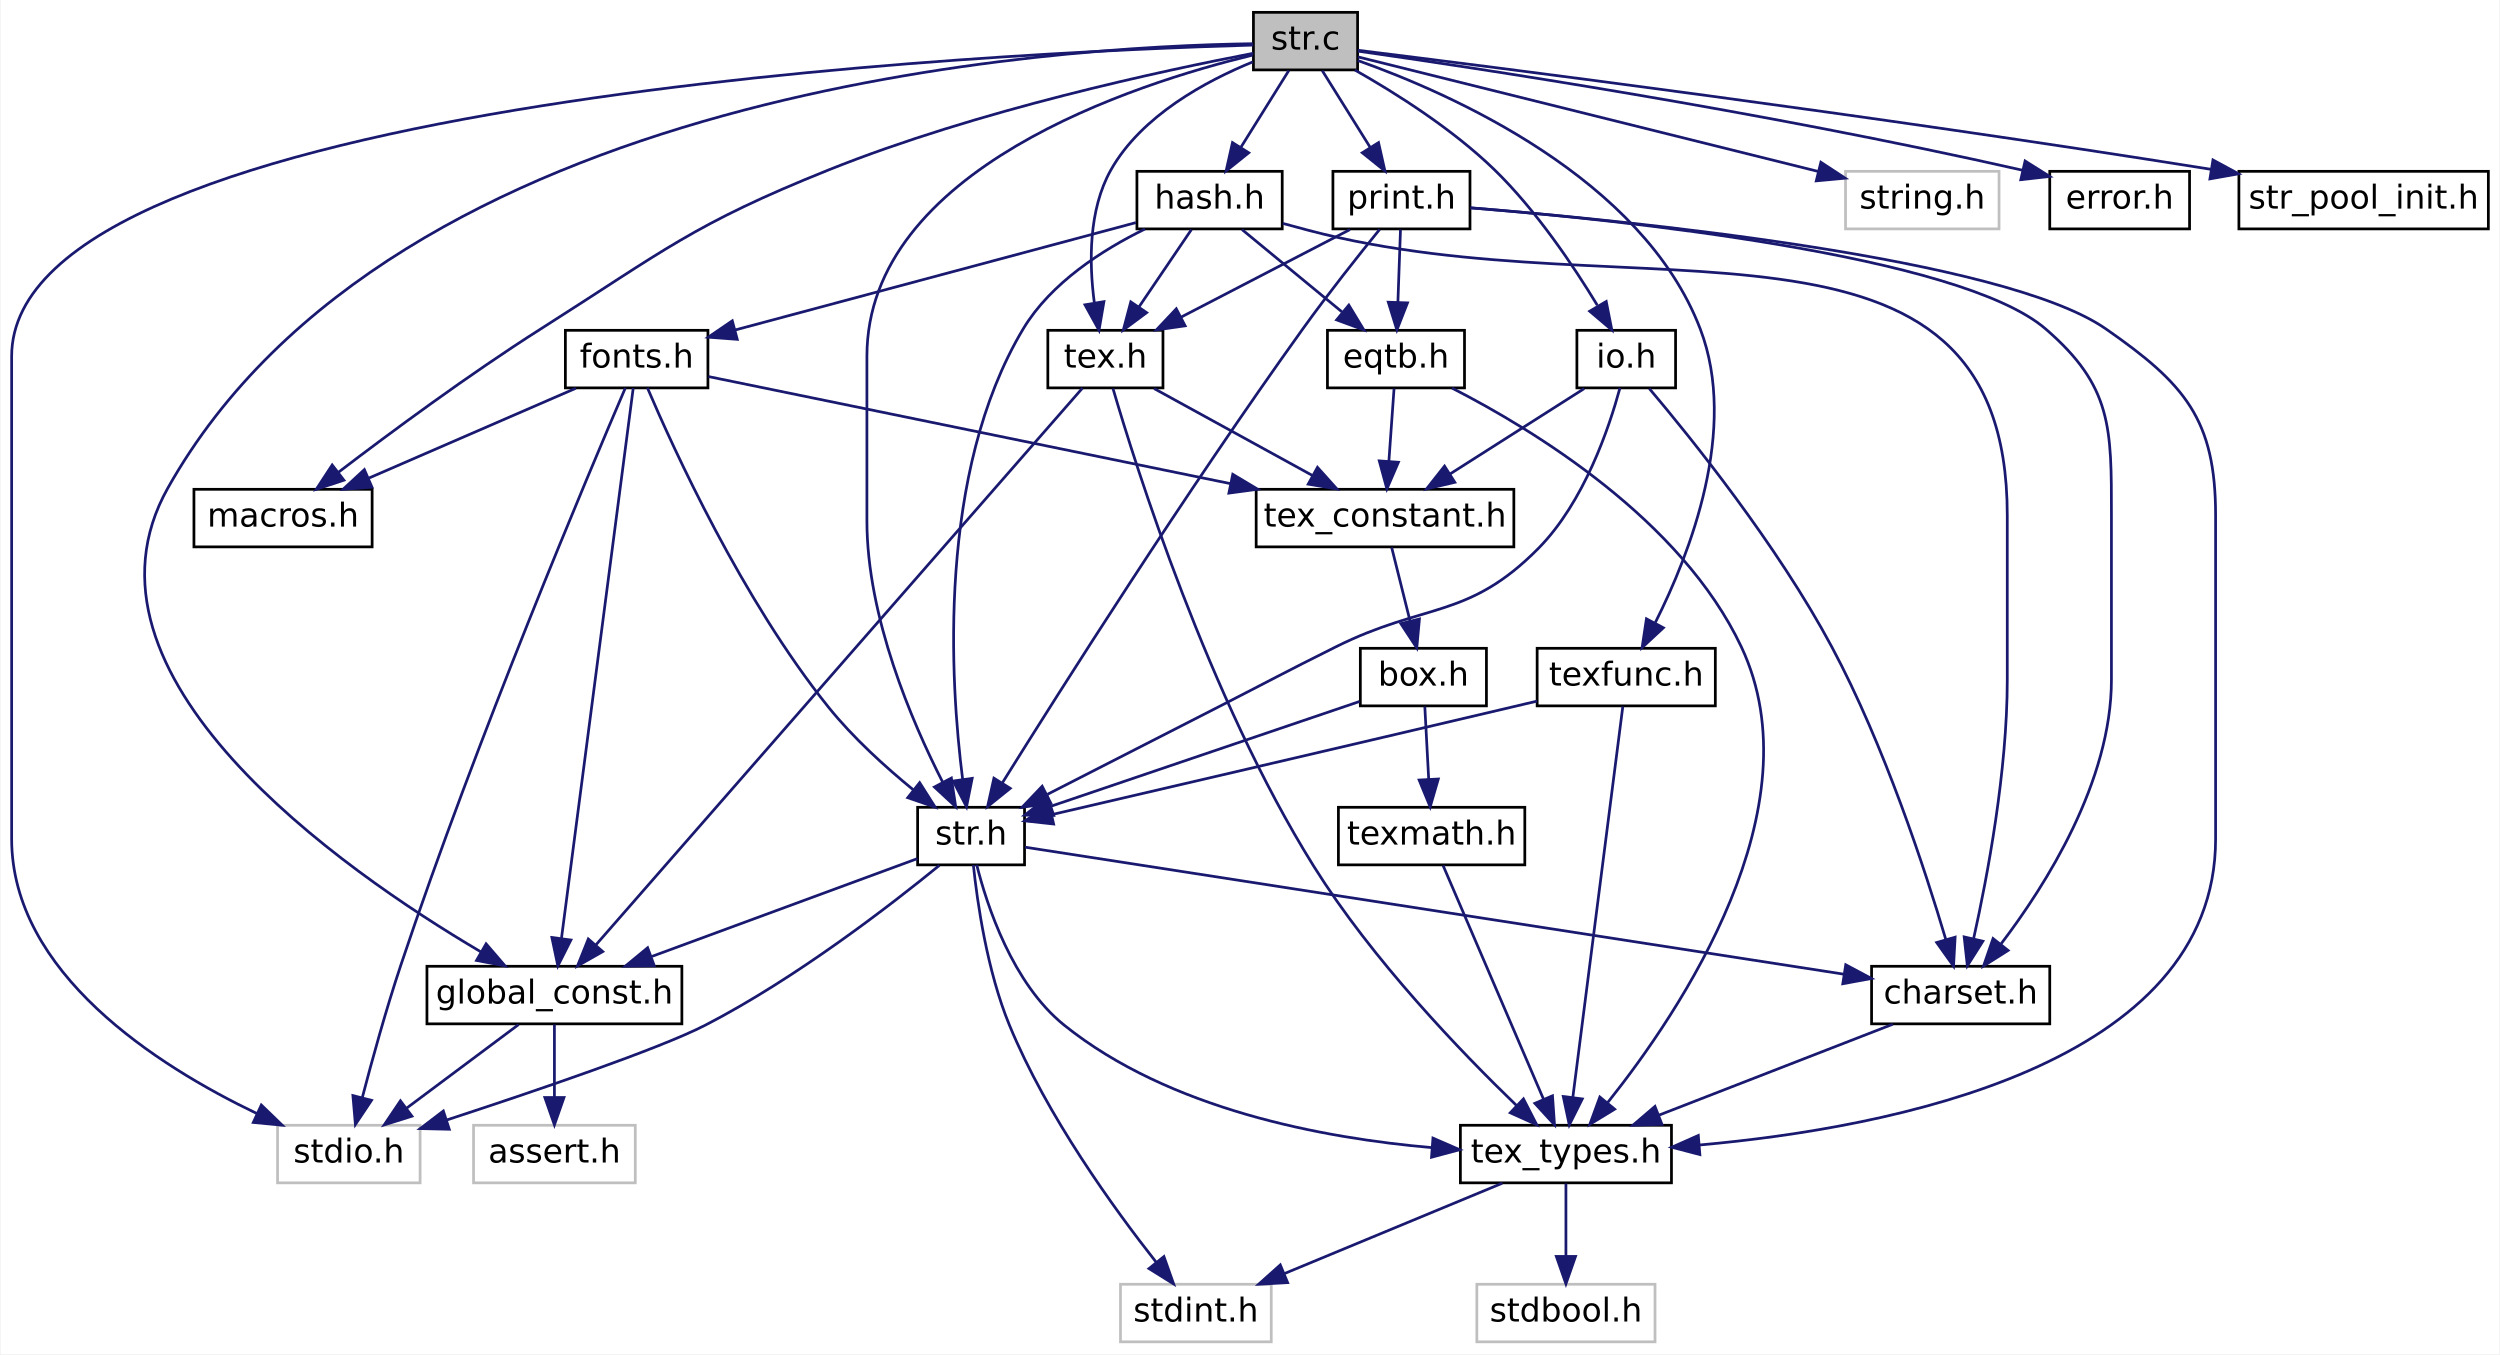
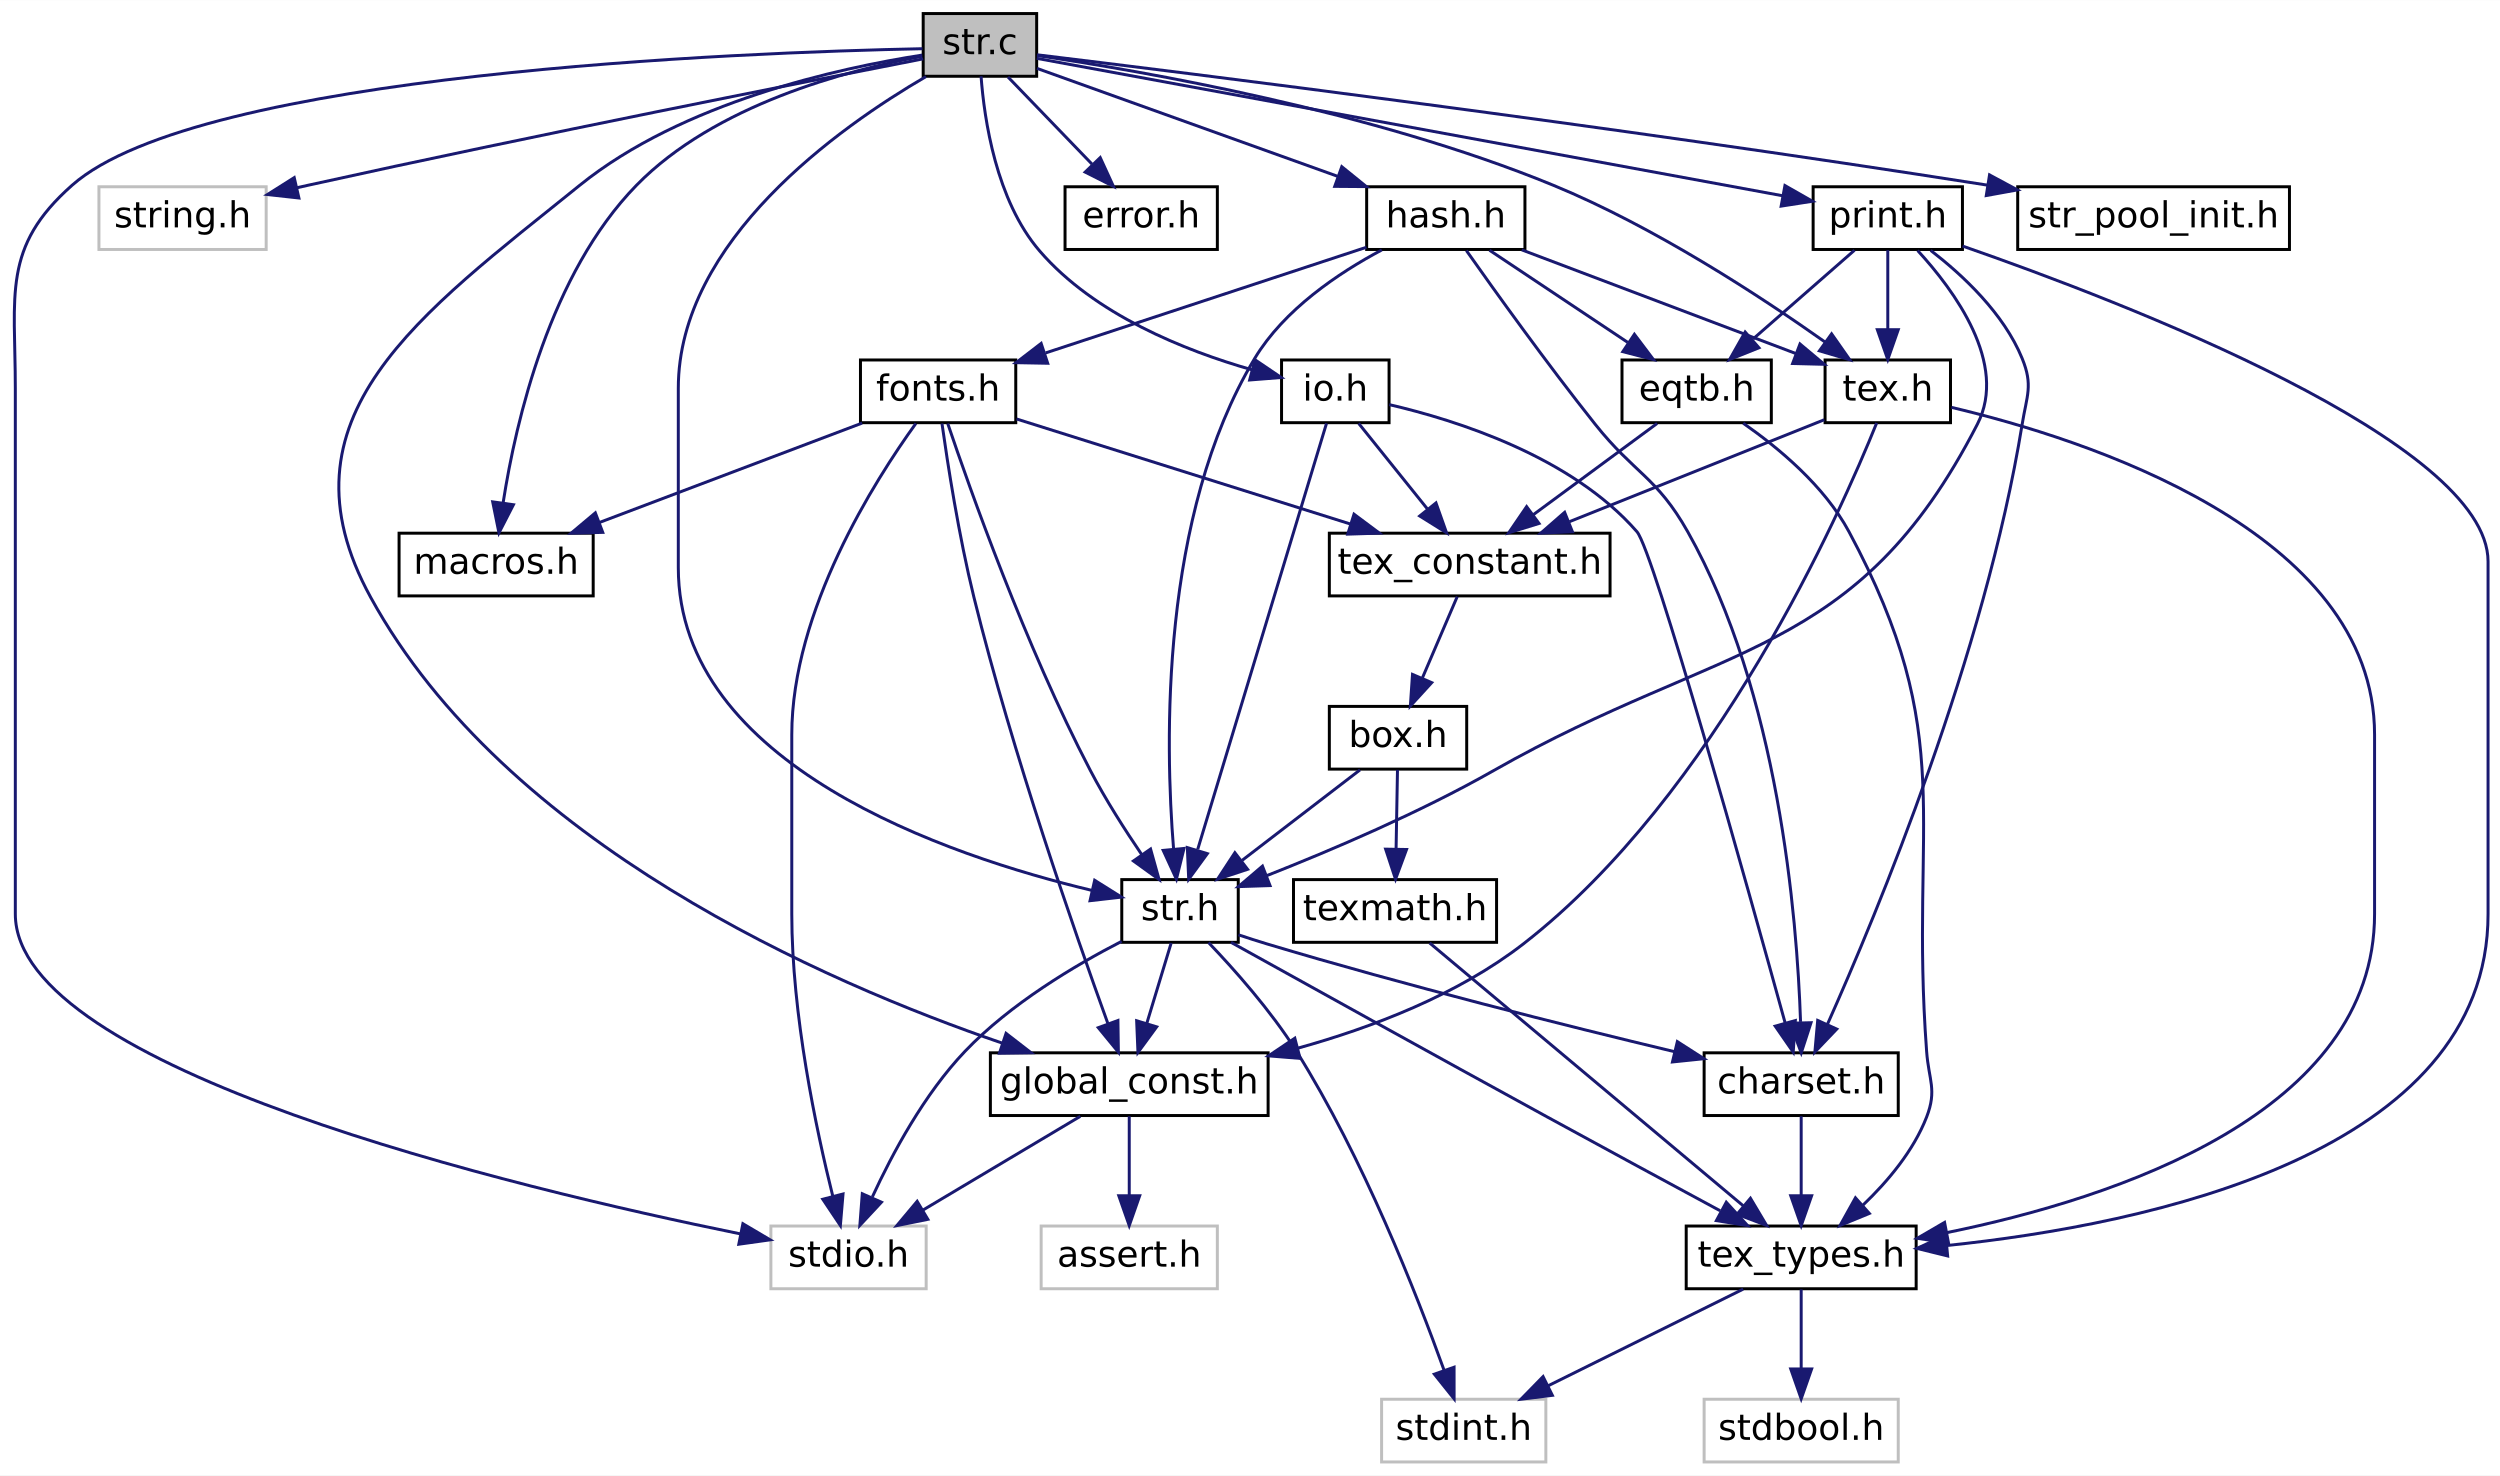
- <svg xmlns="http://www.w3.org/2000/svg" xmlns:xlink="http://www.w3.org/1999/xlink" width="912pt" height="494pt" viewBox="0.00 0.00 911.50 494.00">
+ <svg xmlns="http://www.w3.org/2000/svg" xmlns:xlink="http://www.w3.org/1999/xlink" width="837pt" height="494pt" viewBox="0.00 0.00 837.13 494.00">
  <g id="graph0" class="graph" transform="scale(1 1) rotate(0) translate(4 490)">
-     <polygon fill="white" stroke="transparent" points="-4,4 -4,-490 907.5,-490 907.5,4 -4,4" />
+     <polygon fill="white" stroke="transparent" points="-4,4 -4,-490 833.13,-490 833.13,4 -4,4" />
    <g id="node1" class="node">
      <g id="a_node1">
        <a xlink:title=" ">
-           <polygon fill="#bfbfbf" stroke="black" points="453,-464.5 453,-485.5 491,-485.5 491,-464.5 453,-464.5" />
-           <text text-anchor="middle" x="472" y="-471.9" font-family="DejaVuSans" font-size="12.00">str.c</text>
+           <polygon fill="#bfbfbf" stroke="black" points="305.13,-464.5 305.13,-485.5 343.13,-485.5 343.13,-464.5 305.13,-464.5" />
+           <text text-anchor="middle" x="324.13" y="-471.9" font-family="DejaVuSans" font-size="12.00">str.c</text>
        </a>
      </g>
    </g>
    <g id="node2" class="node">
      <g id="a_node2">
        <a xlink:title=" ">
-           <polygon fill="white" stroke="#bfbfbf" points="97,-58.5 97,-79.5 149,-79.5 149,-58.5 97,-58.5" />
-           <text text-anchor="middle" x="123" y="-65.9" font-family="DejaVuSans" font-size="12.00">stdio.h</text>
+           <polygon fill="white" stroke="#bfbfbf" points="254.13,-58.5 254.13,-79.5 306.13,-79.5 306.13,-58.5 254.13,-58.5" />
+           <text text-anchor="middle" x="280.13" y="-65.9" font-family="DejaVuSans" font-size="12.00">stdio.h</text>
        </a>
      </g>
    </g>
    <g id="edge1" class="edge">
-       <path fill="none" stroke="midnightblue" d="M452.91,-473.56C364.61,-471.03 0,-454.84 0,-360 0,-360 0,-360 0,-184 0,-135.09 52.96,-101.28 89.38,-83.82" />
-       <polygon fill="midnightblue" stroke="midnightblue" points="91.08,-86.89 98.7,-79.53 88.15,-80.53 91.08,-86.89" />
+       <path fill="none" stroke="midnightblue" d="M304.88,-473.73C244.88,-472.5 62.7,-465.67 20.13,-428 -3.38,-407.21 1.13,-391.38 1.13,-360 1.13,-360 1.13,-360 1.13,-184 1.13,-132.15 168.33,-92.26 243.86,-76.88" />
+       <polygon fill="midnightblue" stroke="midnightblue" points="244.76,-80.27 253.88,-74.88 243.39,-73.41 244.76,-80.27" />
    </g>
    <g id="node3" class="node">
      <g id="a_node3">
        <a xlink:title=" ">
-           <polygon fill="white" stroke="#bfbfbf" points="669,-406.5 669,-427.5 725,-427.5 725,-406.5 669,-406.5" />
-           <text text-anchor="middle" x="697" y="-413.9" font-family="DejaVuSans" font-size="12.00">string.h</text>
+           <polygon fill="white" stroke="#bfbfbf" points="29.13,-406.5 29.13,-427.5 85.13,-427.5 85.13,-406.5 29.13,-406.5" />
+           <text text-anchor="middle" x="57.13" y="-413.9" font-family="DejaVuSans" font-size="12.00">string.h</text>
        </a>
      </g>
    </g>
    <g id="edge2" class="edge">
-       <path fill="none" stroke="midnightblue" d="M491.18,-469.23C528.29,-459.99 610.51,-439.53 659.05,-427.45" />
-       <polygon fill="midnightblue" stroke="midnightblue" points="660.01,-430.81 668.87,-425 658.32,-424.02 660.01,-430.81" />
+       <path fill="none" stroke="midnightblue" d="M305.12,-470.33C266.32,-462.78 175.23,-444.84 99.13,-428 97.89,-427.73 96.64,-427.45 95.37,-427.16" />
+       <polygon fill="midnightblue" stroke="midnightblue" points="96.09,-423.74 85.56,-424.9 94.52,-430.56 96.09,-423.74" />
    </g>
    <g id="node4" class="node">
      <g id="a_node4">
        <a xlink:href="global__const_8h.html" target="_top" xlink:title=" ">
-           <polygon fill="white" stroke="black" points="151.5,-116.5 151.5,-137.5 244.5,-137.5 244.5,-116.5 151.5,-116.5" />
-           <text text-anchor="middle" x="198" y="-123.9" font-family="DejaVuSans" font-size="12.00">global_const.h</text>
+           <polygon fill="white" stroke="black" points="327.63,-116.5 327.63,-137.5 420.63,-137.5 420.63,-116.5 327.63,-116.5" />
+           <text text-anchor="middle" x="374.13" y="-123.9" font-family="DejaVuSans" font-size="12.00">global_const.h</text>
        </a>
      </g>
    </g>
    <g id="edge3" class="edge">
-       <path fill="none" stroke="midnightblue" d="M452.75,-474.06C382.49,-473.1 139.68,-458.95 57,-312 18.54,-243.65 120.34,-172.74 171.14,-142.77" />
-       <polygon fill="midnightblue" stroke="midnightblue" points="173.08,-145.69 179.99,-137.66 169.58,-139.63 173.08,-145.69" />
+       <path fill="none" stroke="midnightblue" d="M304.82,-471.6C276.83,-467.26 224.57,-455.81 190.13,-428 136.62,-384.8 87.06,-350.3 120.13,-290 165.26,-207.68 271.99,-161.15 331.73,-140.7" />
+       <polygon fill="midnightblue" stroke="midnightblue" points="332.88,-144.01 341.26,-137.52 330.66,-137.36 332.88,-144.01" />
    </g>
    <g id="node6" class="node">
      <g id="a_node6">
        <a xlink:href="tex_8h.html" target="_top" xlink:title=" ">
-           <polygon fill="white" stroke="black" points="378,-348.5 378,-369.5 420,-369.5 420,-348.5 378,-348.5" />
-           <text text-anchor="middle" x="399" y="-355.9" font-family="DejaVuSans" font-size="12.00">tex.h</text>
+           <polygon fill="white" stroke="black" points="607.13,-348.5 607.13,-369.5 649.13,-369.5 649.13,-348.5 607.13,-348.5" />
+           <text text-anchor="middle" x="628.13" y="-355.9" font-family="DejaVuSans" font-size="12.00">tex.h</text>
        </a>
      </g>
    </g>
    <g id="edge6" class="edge">
-       <path fill="none" stroke="midnightblue" d="M452.78,-467.43C435.84,-460.52 412.17,-447.84 401,-428 392.77,-413.38 393.06,-394.05 394.94,-379.74" />
-       <polygon fill="midnightblue" stroke="midnightblue" points="398.46,-379.97 396.67,-369.52 391.55,-378.8 398.46,-379.97" />
+       <path fill="none" stroke="midnightblue" d="M343.26,-471.43C378.5,-466.26 455.58,-452.91 516.13,-428 549.96,-414.08 585.49,-390.81 607.23,-375.43" />
+       <polygon fill="midnightblue" stroke="midnightblue" points="609.31,-378.25 615.39,-369.57 605.23,-372.56 609.31,-378.25" />
    </g>
    <g id="node12" class="node">
      <g id="a_node12">
        <a xlink:href="str_8h.html" target="_top" xlink:title=" ">
-           <polygon fill="white" stroke="black" points="330.5,-174.5 330.5,-195.5 369.5,-195.5 369.5,-174.5 330.5,-174.5" />
-           <text text-anchor="middle" x="350" y="-181.9" font-family="DejaVuSans" font-size="12.00">str.h</text>
-         </a>
-       </g>
-     </g>
-     <g id="edge51" class="edge">
-       <path fill="none" stroke="midnightblue" d="M452.7,-469.89C410.15,-459.58 312,-428.39 312,-360 312,-360 312,-360 312,-300 312,-264.9 328.41,-226.7 339.66,-204.63" />
-       <polygon fill="midnightblue" stroke="midnightblue" points="342.81,-206.17 344.39,-195.7 336.62,-202.9 342.81,-206.17" />
+           <polygon fill="white" stroke="black" points="371.63,-174.5 371.63,-195.5 410.63,-195.5 410.63,-174.5 371.63,-174.5" />
+           <text text-anchor="middle" x="391.13" y="-181.9" font-family="DejaVuSans" font-size="12.00">str.h</text>
+         </a>
+       </g>
+     </g>
+     <g id="edge48" class="edge">
+       <path fill="none" stroke="midnightblue" d="M306.07,-464.4C277.02,-447.48 223.13,-409.45 223.13,-360 223.13,-360 223.13,-360 223.13,-300 223.13,-233.83 313.47,-203.4 361.65,-191.88" />
+       <polygon fill="midnightblue" stroke="midnightblue" points="362.55,-195.27 371.53,-189.64 361,-188.44 362.55,-195.27" />
    </g>
    <g id="node15" class="node">
      <g id="a_node15">
        <a xlink:href="macros_8h.html" target="_top" xlink:title=" ">
-           <polygon fill="white" stroke="black" points="66.5,-290.5 66.5,-311.5 131.5,-311.5 131.5,-290.5 66.5,-290.5" />
-           <text text-anchor="middle" x="99" y="-297.9" font-family="DejaVuSans" font-size="12.00">macros.h</text>
+           <polygon fill="white" stroke="black" points="129.63,-290.5 129.63,-311.5 194.63,-311.5 194.63,-290.5 129.63,-290.5" />
+           <text text-anchor="middle" x="162.13" y="-297.9" font-family="DejaVuSans" font-size="12.00">macros.h</text>
        </a>
      </g>
    </g>
    <g id="edge22" class="edge">
-       <path fill="none" stroke="midnightblue" d="M452.97,-470.57C420.44,-464.35 352.37,-449.82 298,-428 248.52,-408.15 238.01,-398.57 193,-370 166.72,-353.32 137.92,-332 119.21,-317.72" />
-       <polygon fill="midnightblue" stroke="midnightblue" points="121.2,-314.83 111.13,-311.51 116.93,-320.38 121.2,-314.83" />
+       <path fill="none" stroke="midnightblue" d="M304.77,-471.18C279.51,-466.53 235.42,-454.92 209.13,-428 180.15,-398.33 168.76,-349.18 164.5,-321.86" />
+       <polygon fill="midnightblue" stroke="midnightblue" points="167.92,-321.03 163.08,-311.61 160.98,-321.99 167.92,-321.03" />
    </g>
    <g id="node16" class="node">
      <g id="a_node16">
-         <a xlink:href="texfunc_8h.html" target="_top" xlink:title=" ">
-           <polygon fill="white" stroke="black" points="556.5,-232.5 556.5,-253.5 621.5,-253.5 621.5,-232.5 556.5,-232.5" />
-           <text text-anchor="middle" x="589" y="-239.9" font-family="DejaVuSans" font-size="12.00">texfunc.h</text>
+         <a xlink:href="error_8h.html" target="_top" xlink:title=" ">
+           <polygon fill="white" stroke="black" points="352.63,-406.5 352.63,-427.5 403.63,-427.5 403.63,-406.5 352.63,-406.5" />
+           <text text-anchor="middle" x="378.13" y="-413.9" font-family="DejaVuSans" font-size="12.00">error.h</text>
        </a>
      </g>
    </g>
    <g id="edge23" class="edge">
-       <path fill="none" stroke="midnightblue" d="M491.06,-467.93C525.15,-455.83 594.95,-425.01 616,-370 629.98,-333.46 612.26,-288.03 599.62,-262.92" />
-       <polygon fill="midnightblue" stroke="midnightblue" points="602.55,-260.98 594.79,-253.77 596.37,-264.25 602.55,-260.98" />
+       <path fill="none" stroke="midnightblue" d="M333.53,-464.25C341.28,-456.22 352.44,-444.64 361.66,-435.08" />
+       <polygon fill="midnightblue" stroke="midnightblue" points="364.41,-437.27 368.83,-427.64 359.37,-432.41 364.41,-437.27" />
    </g>
    <g id="node17" class="node">
      <g id="a_node17">
-         <a xlink:href="error_8h.html" target="_top" xlink:title=" ">
-           <polygon fill="white" stroke="black" points="743.5,-406.5 743.5,-427.5 794.5,-427.5 794.5,-406.5 743.5,-406.5" />
-           <text text-anchor="middle" x="769" y="-413.9" font-family="DejaVuSans" font-size="12.00">error.h</text>
-         </a>
-       </g>
-     </g>
-     <g id="edge26" class="edge">
-       <path fill="none" stroke="midnightblue" d="M491.2,-471.33C533.26,-465.34 636.8,-449.78 733.53,-427.91" />
-       <polygon fill="midnightblue" stroke="midnightblue" points="734.5,-431.27 743.47,-425.63 732.94,-424.45 734.5,-431.27" />
-     </g>
-     <g id="node18" class="node">
-       <g id="a_node18">
        <a xlink:href="hash_8h.html" target="_top" xlink:title=" ">
-           <polygon fill="white" stroke="black" points="410.5,-406.5 410.5,-427.5 463.5,-427.5 463.5,-406.5 410.5,-406.5" />
-           <text text-anchor="middle" x="437" y="-413.9" font-family="DejaVuSans" font-size="12.00">hash.h</text>
-         </a>
-       </g>
-     </g>
-     <g id="edge27" class="edge">
-       <path fill="none" stroke="midnightblue" d="M465.9,-464.25C461.09,-456.54 454.22,-445.56 448.4,-436.23" />
-       <polygon fill="midnightblue" stroke="midnightblue" points="451.29,-434.27 443.03,-427.64 445.36,-437.98 451.29,-434.27" />
+           <polygon fill="white" stroke="black" points="453.63,-406.5 453.63,-427.5 506.63,-427.5 506.63,-406.5 453.63,-406.5" />
+           <text text-anchor="middle" x="480.13" y="-413.9" font-family="DejaVuSans" font-size="12.00">hash.h</text>
+         </a>
+       </g>
+     </g>
+     <g id="edge24" class="edge">
+       <path fill="none" stroke="midnightblue" d="M343.25,-467.13C368.22,-458.17 412.41,-442.31 443.82,-431.03" />
+       <polygon fill="midnightblue" stroke="midnightblue" points="445.3,-434.22 453.53,-427.55 442.94,-427.63 445.3,-434.22" />
+     </g>
+     <g id="node20" class="node">
+       <g id="a_node20">
+         <a xlink:href="print_8h.html" target="_top" xlink:title=" ">
+           <polygon fill="white" stroke="black" points="603.13,-406.5 603.13,-427.5 653.13,-427.5 653.13,-406.5 603.13,-406.5" />
+           <text text-anchor="middle" x="628.13" y="-413.9" font-family="DejaVuSans" font-size="12.00">print.h</text>
+         </a>
+       </g>
+     </g>
+     <g id="edge37" class="edge">
+       <path fill="none" stroke="midnightblue" d="M343.14,-470.5C393.01,-461.31 528.15,-436.42 592.78,-424.51" />
+       <polygon fill="midnightblue" stroke="midnightblue" points="593.69,-427.9 602.89,-422.65 592.42,-421.02 593.69,-427.9" />
    </g>
    <g id="node21" class="node">
      <g id="a_node21">
-         <a xlink:href="print_8h.html" target="_top" xlink:title=" ">
-           <polygon fill="white" stroke="black" points="482,-406.5 482,-427.5 532,-427.5 532,-406.5 482,-406.5" />
-           <text text-anchor="middle" x="507" y="-413.9" font-family="DejaVuSans" font-size="12.00">print.h</text>
-         </a>
-       </g>
-     </g>
-     <g id="edge40" class="edge">
-       <path fill="none" stroke="midnightblue" d="M478.1,-464.25C482.91,-456.54 489.78,-445.56 495.6,-436.23" />
-       <polygon fill="midnightblue" stroke="midnightblue" points="498.64,-437.98 500.97,-427.64 492.71,-434.27 498.64,-437.98" />
+         <a xlink:href="io_8h.html" target="_top" xlink:title=" ">
+           <polygon fill="white" stroke="black" points="425.13,-348.5 425.13,-369.5 461.13,-369.5 461.13,-348.5 425.13,-348.5" />
+           <text text-anchor="middle" x="443.13" y="-355.9" font-family="DejaVuSans" font-size="12.00">io.h</text>
+         </a>
+       </g>
+     </g>
+     <g id="edge43" class="edge">
+       <path fill="none" stroke="midnightblue" d="M324.51,-464.49C325.57,-450.18 329.51,-422.97 344.13,-406 362.49,-384.68 392.86,-372.61 415.12,-366.24" />
+       <polygon fill="midnightblue" stroke="midnightblue" points="416.24,-369.57 425.01,-363.63 414.45,-362.8 416.24,-369.57" />
    </g>
    <g id="node22" class="node">
      <g id="a_node22">
-         <a xlink:href="io_8h.html" target="_top" xlink:title=" ">
-           <polygon fill="white" stroke="black" points="571,-348.5 571,-369.5 607,-369.5 607,-348.5 571,-348.5" />
-           <text text-anchor="middle" x="589" y="-355.9" font-family="DejaVuSans" font-size="12.00">io.h</text>
-         </a>
-       </g>
-     </g>
-     <g id="edge46" class="edge">
-       <path fill="none" stroke="midnightblue" d="M490.03,-464.45C504.78,-456.09 525.63,-442.97 541,-428 556.14,-413.26 569.65,-393.17 578.45,-378.65" />
-       <polygon fill="midnightblue" stroke="midnightblue" points="581.7,-380.02 583.75,-369.62 575.67,-376.47 581.7,-380.02" />
-     </g>
-     <g id="node23" class="node">
-       <g id="a_node23">
        <a xlink:href="str__pool__init_8h.html" target="_top" xlink:title=" ">
-           <polygon fill="white" stroke="black" points="812.5,-406.5 812.5,-427.5 903.5,-427.5 903.5,-406.5 812.5,-406.5" />
-           <text text-anchor="middle" x="858" y="-413.9" font-family="DejaVuSans" font-size="12.00">str_pool_init.h</text>
-         </a>
-       </g>
-     </g>
-     <g id="edge50" class="edge">
-       <path fill="none" stroke="midnightblue" d="M491.13,-471.66C540.76,-465.52 677.89,-448.14 802.28,-428.23" />
-       <polygon fill="midnightblue" stroke="midnightblue" points="803.04,-431.65 812.36,-426.6 801.93,-424.74 803.04,-431.65" />
+           <polygon fill="white" stroke="black" points="671.63,-406.5 671.63,-427.5 762.63,-427.5 762.63,-406.5 671.63,-406.5" />
+           <text text-anchor="middle" x="717.13" y="-413.9" font-family="DejaVuSans" font-size="12.00">str_pool_init.h</text>
+         </a>
+       </g>
+     </g>
+     <g id="edge47" class="edge">
+       <path fill="none" stroke="midnightblue" d="M343.23,-471.7C393.48,-465.6 533.69,-448.15 661.57,-428.03" />
+       <polygon fill="midnightblue" stroke="midnightblue" points="662.2,-431.47 671.53,-426.45 661.11,-424.56 662.2,-431.47" />
    </g>
    <g id="edge5" class="edge">
-       <path fill="none" stroke="midnightblue" d="M184.94,-116.25C173.64,-107.81 157.12,-95.47 143.97,-85.66" />
-       <polygon fill="midnightblue" stroke="midnightblue" points="146.02,-82.82 135.91,-79.64 141.83,-88.43 146.02,-82.82" />
+       <path fill="none" stroke="midnightblue" d="M357.75,-116.25C343.19,-107.57 321.69,-94.76 305.01,-84.82" />
+       <polygon fill="midnightblue" stroke="midnightblue" points="306.69,-81.75 296.31,-79.64 303.11,-87.77 306.69,-81.75" />
    </g>
    <g id="node5" class="node">
      <g id="a_node5">
        <a xlink:title=" ">
-           <polygon fill="white" stroke="#bfbfbf" points="168.5,-58.5 168.5,-79.5 227.5,-79.5 227.5,-58.5 168.5,-58.5" />
-           <text text-anchor="middle" x="198" y="-65.9" font-family="DejaVuSans" font-size="12.00">assert.h</text>
+           <polygon fill="white" stroke="#bfbfbf" points="344.63,-58.5 344.63,-79.5 403.63,-79.5 403.63,-58.5 344.63,-58.5" />
+           <text text-anchor="middle" x="374.13" y="-65.9" font-family="DejaVuSans" font-size="12.00">assert.h</text>
        </a>
      </g>
    </g>
    <g id="edge4" class="edge">
-       <path fill="none" stroke="midnightblue" d="M198,-116.25C198,-108.94 198,-98.69 198,-89.7" />
-       <polygon fill="midnightblue" stroke="midnightblue" points="201.5,-89.64 198,-79.64 194.5,-89.64 201.5,-89.64" />
+       <path fill="none" stroke="midnightblue" d="M374.13,-116.25C374.13,-108.94 374.13,-98.69 374.13,-89.7" />
+       <polygon fill="midnightblue" stroke="midnightblue" points="377.63,-89.64 374.13,-79.64 370.63,-89.64 377.63,-89.64" />
    </g>
    <g id="edge7" class="edge">
-       <path fill="none" stroke="midnightblue" d="M390.62,-348.41C359.84,-313.19 252.79,-190.7 213.03,-145.19" />
-       <polygon fill="midnightblue" stroke="midnightblue" points="215.63,-142.86 206.42,-137.63 210.36,-147.46 215.63,-142.86" />
+       <path fill="none" stroke="midnightblue" d="M624.41,-348.41C612.24,-318.2 570.6,-224.07 506.13,-174 484.21,-156.98 455.55,-145.99 430.53,-139.04" />
+       <polygon fill="midnightblue" stroke="midnightblue" points="431.34,-135.63 420.78,-136.48 429.57,-142.4 431.34,-135.63" />
    </g>
    <g id="node7" class="node">
      <g id="a_node7">
        <a xlink:href="tex__types_8h.html" target="_top" xlink:title=" ">
-           <polygon fill="white" stroke="black" points="528.5,-58.5 528.5,-79.5 605.5,-79.5 605.5,-58.5 528.5,-58.5" />
-           <text text-anchor="middle" x="567" y="-65.9" font-family="DejaVuSans" font-size="12.00">tex_types.h</text>
+           <polygon fill="white" stroke="black" points="560.63,-58.5 560.63,-79.5 637.63,-79.5 637.63,-58.5 560.63,-58.5" />
+           <text text-anchor="middle" x="599.13" y="-65.9" font-family="DejaVuSans" font-size="12.00">tex_types.h</text>
        </a>
      </g>
    </g>
    <g id="edge8" class="edge">
-       <path fill="none" stroke="midnightblue" d="M401.76,-348.28C410.05,-319.94 436.57,-235.57 475,-174 496.3,-139.88 528.91,-106.06 549.05,-86.64" />
-       <polygon fill="midnightblue" stroke="midnightblue" points="551.51,-89.13 556.35,-79.7 546.69,-84.05 551.51,-89.13" />
+       <path fill="none" stroke="midnightblue" d="M649.44,-353.63C693.62,-343.18 791.13,-312.38 791.13,-244 791.13,-244 791.13,-244 791.13,-184 791.13,-117.44 704.76,-88.88 647.88,-77.29" />
+       <polygon fill="midnightblue" stroke="midnightblue" points="648.46,-73.84 637.98,-75.38 647.14,-80.71 648.46,-73.84" />
    </g>
    <g id="node10" class="node">
      <g id="a_node10">
        <a xlink:href="tex__constant_8h.html" target="_top" xlink:title=" ">
-           <polygon fill="white" stroke="black" points="454,-290.5 454,-311.5 548,-311.5 548,-290.5 454,-290.5" />
-           <text text-anchor="middle" x="501" y="-297.9" font-family="DejaVuSans" font-size="12.00">tex_constant.h</text>
+           <polygon fill="white" stroke="black" points="441.13,-290.5 441.13,-311.5 535.13,-311.5 535.13,-290.5 441.13,-290.5" />
+           <text text-anchor="middle" x="488.13" y="-297.9" font-family="DejaVuSans" font-size="12.00">tex_constant.h</text>
        </a>
      </g>
    </g>
    <g id="edge11" class="edge">
-       <path fill="none" stroke="midnightblue" d="M416.77,-348.25C432.71,-339.49 456.33,-326.53 474.5,-316.55" />
-       <polygon fill="midnightblue" stroke="midnightblue" points="476.36,-319.52 483.44,-311.64 472.99,-313.39 476.36,-319.52" />
+       <path fill="none" stroke="midnightblue" d="M606.86,-349.49C584.21,-340.43 548.03,-325.96 521.56,-315.37" />
+       <polygon fill="midnightblue" stroke="midnightblue" points="522.52,-311.99 511.94,-311.52 519.92,-318.49 522.52,-311.99" />
    </g>
    <g id="node8" class="node">
      <g id="a_node8">
        <a xlink:title=" ">
-           <polygon fill="white" stroke="#bfbfbf" points="534.5,-0.5 534.5,-21.5 599.5,-21.5 599.5,-0.5 534.5,-0.5" />
-           <text text-anchor="middle" x="567" y="-7.9" font-family="DejaVuSans" font-size="12.00">stdbool.h</text>
+           <polygon fill="white" stroke="#bfbfbf" points="566.63,-0.5 566.63,-21.5 631.63,-21.5 631.63,-0.5 566.63,-0.5" />
+           <text text-anchor="middle" x="599.13" y="-7.9" font-family="DejaVuSans" font-size="12.00">stdbool.h</text>
        </a>
      </g>
    </g>
    <g id="edge9" class="edge">
-       <path fill="none" stroke="midnightblue" d="M567,-58.25C567,-50.94 567,-40.69 567,-31.7" />
-       <polygon fill="midnightblue" stroke="midnightblue" points="570.5,-31.64 567,-21.64 563.5,-31.64 570.5,-31.64" />
+       <path fill="none" stroke="midnightblue" d="M599.13,-58.25C599.13,-50.94 599.13,-40.69 599.13,-31.7" />
+       <polygon fill="midnightblue" stroke="midnightblue" points="602.63,-31.64 599.13,-21.64 595.63,-31.64 602.63,-31.64" />
    </g>
    <g id="node9" class="node">
      <g id="a_node9">
        <a xlink:title=" ">
-           <polygon fill="white" stroke="#bfbfbf" points="404.5,-0.5 404.5,-21.5 459.5,-21.5 459.5,-0.5 404.5,-0.5" />
-           <text text-anchor="middle" x="432" y="-7.9" font-family="DejaVuSans" font-size="12.00">stdint.h</text>
+           <polygon fill="white" stroke="#bfbfbf" points="458.63,-0.5 458.63,-21.5 513.63,-21.5 513.63,-0.5 458.63,-0.5" />
+           <text text-anchor="middle" x="486.13" y="-7.9" font-family="DejaVuSans" font-size="12.00">stdint.h</text>
        </a>
      </g>
    </g>
    <g id="edge10" class="edge">
-       <path fill="none" stroke="midnightblue" d="M543.79,-58.37C521.83,-49.26 488.67,-35.51 464.16,-25.34" />
-       <polygon fill="midnightblue" stroke="midnightblue" points="465.48,-22.1 454.9,-21.5 462.8,-28.57 465.48,-22.1" />
+       <path fill="none" stroke="midnightblue" d="M579.7,-58.37C561.72,-49.46 534.78,-36.11 514.42,-26.02" />
+       <polygon fill="midnightblue" stroke="midnightblue" points="515.81,-22.81 505.3,-21.5 512.7,-29.08 515.81,-22.81" />
    </g>
    <g id="node11" class="node">
      <g id="a_node11">
        <a xlink:href="box_8h.html" target="_top" xlink:title=" ">
-           <polygon fill="white" stroke="black" points="492,-232.5 492,-253.5 538,-253.5 538,-232.5 492,-232.5" />
-           <text text-anchor="middle" x="515" y="-239.9" font-family="DejaVuSans" font-size="12.00">box.h</text>
+           <polygon fill="white" stroke="black" points="441.13,-232.5 441.13,-253.5 487.13,-253.5 487.13,-232.5 441.13,-232.5" />
+           <text text-anchor="middle" x="464.13" y="-239.9" font-family="DejaVuSans" font-size="12.00">box.h</text>
        </a>
      </g>
    </g>
    <g id="edge12" class="edge">
-       <path fill="none" stroke="midnightblue" d="M503.44,-290.25C505.29,-282.86 507.88,-272.47 510.15,-263.41" />
-       <polygon fill="midnightblue" stroke="midnightblue" points="513.56,-264.19 512.59,-253.64 506.77,-262.5 513.56,-264.19" />
+       <path fill="none" stroke="midnightblue" d="M483.95,-290.25C480.74,-282.78 476.23,-272.24 472.32,-263.11" />
+       <polygon fill="midnightblue" stroke="midnightblue" points="475.41,-261.46 468.26,-253.64 468.98,-264.21 475.41,-261.46" />
    </g>
    <g id="edge13" class="edge">
-       <path fill="none" stroke="midnightblue" d="M491.71,-234.1C462.21,-224.08 411.37,-206.83 379.28,-195.94" />
-       <polygon fill="midnightblue" stroke="midnightblue" points="380.16,-192.54 369.57,-192.64 377.91,-199.17 380.16,-192.54" />
+       <path fill="none" stroke="midnightblue" d="M451.41,-232.25C440.52,-223.89 424.64,-211.71 411.91,-201.94" />
+       <polygon fill="midnightblue" stroke="midnightblue" points="413.76,-198.95 403.7,-195.64 409.5,-204.51 413.76,-198.95" />
    </g>
    <g id="node14" class="node">
      <g id="a_node14">
        <a xlink:href="texmath_8h.html" target="_top" xlink:title=" ">
-           <polygon fill="white" stroke="black" points="484,-174.5 484,-195.5 552,-195.5 552,-174.5 484,-174.5" />
-           <text text-anchor="middle" x="518" y="-181.9" font-family="DejaVuSans" font-size="12.00">texmath.h</text>
+           <polygon fill="white" stroke="black" points="429.13,-174.5 429.13,-195.5 497.13,-195.5 497.13,-174.5 429.13,-174.5" />
+           <text text-anchor="middle" x="463.13" y="-181.9" font-family="DejaVuSans" font-size="12.00">texmath.h</text>
        </a>
      </g>
    </g>
    <g id="edge20" class="edge">
-       <path fill="none" stroke="midnightblue" d="M515.52,-232.25C515.91,-224.94 516.46,-214.69 516.94,-205.7" />
-       <polygon fill="midnightblue" stroke="midnightblue" points="520.44,-205.82 517.48,-195.64 513.45,-205.44 520.44,-205.82" />
+       <path fill="none" stroke="midnightblue" d="M463.95,-232.25C463.82,-224.94 463.64,-214.69 463.48,-205.7" />
+       <polygon fill="midnightblue" stroke="midnightblue" points="466.98,-205.58 463.3,-195.64 459.98,-205.7 466.98,-205.58" />
    </g>
    <g id="edge14" class="edge">
-       <path fill="none" stroke="midnightblue" d="M338.42,-174.3C320.88,-159.98 286.09,-133.05 253,-116 236.27,-107.38 191.05,-92 158.65,-81.41" />
-       <polygon fill="midnightblue" stroke="midnightblue" points="159.64,-78.05 149.05,-78.29 157.48,-84.71 159.64,-78.05" />
+       <path fill="none" stroke="midnightblue" d="M371.58,-174.83C355.97,-166.78 334.27,-153.89 319.13,-138 305.52,-123.73 294.83,-103.84 288.11,-89.26" />
+       <polygon fill="midnightblue" stroke="midnightblue" points="291.15,-87.48 283.93,-79.73 284.74,-90.3 291.15,-87.48" />
    </g>
    <g id="edge16" class="edge">
-       <path fill="none" stroke="midnightblue" d="M330.44,-176.79C306.02,-167.8 263.79,-152.24 233.58,-141.11" />
-       <polygon fill="midnightblue" stroke="midnightblue" points="234.43,-137.69 223.83,-137.52 232.01,-144.26 234.43,-137.69" />
+       <path fill="none" stroke="midnightblue" d="M388.16,-174.25C385.92,-166.86 382.77,-156.47 380.02,-147.41" />
+       <polygon fill="midnightblue" stroke="midnightblue" points="383.31,-146.19 377.05,-137.64 376.61,-148.23 383.31,-146.19" />
    </g>
    <g id="edge19" class="edge">
-       <path fill="none" stroke="midnightblue" d="M352.06,-174.5C355.78,-159.68 365.07,-131.21 384,-116 422.18,-85.33 478.17,-74.8 518.15,-71.34" />
-       <polygon fill="midnightblue" stroke="midnightblue" points="518.49,-74.82 528.21,-70.59 517.97,-67.84 518.49,-74.82" />
+       <path fill="none" stroke="midnightblue" d="M408.21,-174.49C431.94,-161.3 476.24,-136.73 514.13,-116 533.45,-105.43 555.3,-93.61 572.01,-84.6" />
+       <polygon fill="midnightblue" stroke="midnightblue" points="574.05,-87.47 581.19,-79.65 570.73,-81.31 574.05,-87.47" />
    </g>
    <g id="edge15" class="edge">
-       <path fill="none" stroke="midnightblue" d="M350.83,-174.43C352.25,-160.96 355.82,-135.83 364,-116 377.61,-82.99 402.04,-49.19 417.62,-29.42" />
-       <polygon fill="midnightblue" stroke="midnightblue" points="420.35,-31.61 423.89,-21.62 414.9,-27.22 420.35,-31.61" />
+       <path fill="none" stroke="midnightblue" d="M400.68,-174.41C409.18,-165.53 421.55,-151.65 430.13,-138 452.4,-102.52 470.39,-56.67 479.55,-31.21" />
+       <polygon fill="midnightblue" stroke="midnightblue" points="482.9,-32.22 482.91,-21.63 476.29,-29.9 482.9,-32.22" />
    </g>
    <g id="node13" class="node">
      <g id="a_node13">
        <a xlink:href="charset_8h.html" target="_top" xlink:title=" ">
-           <polygon fill="white" stroke="black" points="678.5,-116.5 678.5,-137.5 743.5,-137.5 743.5,-116.5 678.5,-116.5" />
-           <text text-anchor="middle" x="711" y="-123.9" font-family="DejaVuSans" font-size="12.00">charset.h</text>
+           <polygon fill="white" stroke="black" points="566.63,-116.5 566.63,-137.5 631.63,-137.5 631.63,-116.5 566.63,-116.5" />
+           <text text-anchor="middle" x="599.13" y="-123.9" font-family="DejaVuSans" font-size="12.00">charset.h</text>
        </a>
      </g>
    </g>
    <g id="edge17" class="edge">
-       <path fill="none" stroke="midnightblue" d="M369.67,-180.95C426.2,-172.18 590.13,-146.75 668.41,-134.61" />
-       <polygon fill="midnightblue" stroke="midnightblue" points="669.08,-138.05 678.42,-133.05 668,-131.13 669.08,-138.05" />
+       <path fill="none" stroke="midnightblue" d="M410.71,-177.01C413.85,-175.96 417.07,-174.92 420.13,-174 466.47,-160.08 520.34,-146.59 556.78,-137.86" />
+       <polygon fill="midnightblue" stroke="midnightblue" points="557.66,-141.25 566.57,-135.53 556.03,-134.44 557.66,-141.25" />
    </g>
    <g id="edge18" class="edge">
-       <path fill="none" stroke="midnightblue" d="M686.25,-116.37C662.72,-107.22 627.13,-93.38 600.96,-83.21" />
-       <polygon fill="midnightblue" stroke="midnightblue" points="602.02,-79.86 591.43,-79.5 599.48,-86.39 602.02,-79.86" />
+       <path fill="none" stroke="midnightblue" d="M599.13,-116.25C599.13,-108.94 599.13,-98.69 599.13,-89.7" />
+       <polygon fill="midnightblue" stroke="midnightblue" points="602.63,-89.64 599.13,-79.64 595.63,-89.64 602.63,-89.64" />
    </g>
    <g id="edge21" class="edge">
-       <path fill="none" stroke="midnightblue" d="M522.18,-174.28C530.28,-155.43 548.25,-113.62 558.81,-89.05" />
-       <polygon fill="midnightblue" stroke="midnightblue" points="562.1,-90.26 562.83,-79.69 555.67,-87.5 562.1,-90.26" />
-     </g>
-     <g id="edge24" class="edge">
-       <path fill="none" stroke="midnightblue" d="M587.75,-232.26C584.24,-204.82 574.23,-126.51 569.51,-89.64" />
-       <polygon fill="midnightblue" stroke="midnightblue" points="572.97,-89.11 568.23,-79.63 566.03,-90 572.97,-89.11" />
+       <path fill="none" stroke="midnightblue" d="M474.72,-174.28C498.11,-154.68 551.14,-110.23 579.83,-86.18" />
+       <polygon fill="midnightblue" stroke="midnightblue" points="582.14,-88.8 587.56,-79.69 577.65,-83.44 582.14,-88.8" />
+     </g>
+     <g id="edge26" class="edge">
+       <path fill="none" stroke="midnightblue" d="M505.57,-406.37C531.04,-396.74 570.24,-381.9 597.43,-371.62" />
+       <polygon fill="midnightblue" stroke="midnightblue" points="598.73,-374.86 606.85,-368.05 596.26,-368.32 598.73,-374.86" />
+     </g>
+     <g id="edge27" class="edge">
+       <path fill="none" stroke="midnightblue" d="M458.69,-406.34C444.21,-398.64 426,-386.42 416.13,-370 384.5,-317.4 386.09,-241.26 388.98,-205.69" />
+       <polygon fill="midnightblue" stroke="midnightblue" points="392.47,-205.94 389.92,-195.65 385.5,-205.28 392.47,-205.94" />
    </g>
    <g id="edge25" class="edge">
-       <path fill="none" stroke="midnightblue" d="M556.44,-234.23C553.25,-233.48 550.06,-232.72 547,-232 487.63,-218 418.15,-201.83 379.6,-192.87" />
-       <polygon fill="midnightblue" stroke="midnightblue" points="380.11,-189.4 369.58,-190.54 378.53,-196.21 380.11,-189.4" />
-     </g>
-     <g id="edge29" class="edge">
-       <path fill="none" stroke="midnightblue" d="M430.38,-406.25C425.1,-398.46 417.55,-387.33 411.18,-377.94" />
-       <polygon fill="midnightblue" stroke="midnightblue" points="414.05,-375.95 405.54,-369.64 408.26,-379.88 414.05,-375.95" />
-     </g>
-     <g id="edge30" class="edge">
-       <path fill="none" stroke="midnightblue" d="M413.42,-406.45C398.07,-398.92 379.1,-386.88 369,-370 337.59,-317.54 342.39,-241.34 346.92,-205.72" />
-       <polygon fill="midnightblue" stroke="midnightblue" points="350.4,-206.06 348.33,-195.67 343.47,-205.08 350.4,-206.06" />
+       <path fill="none" stroke="midnightblue" d="M487.02,-406.14C496.45,-392.75 514.06,-368.18 530.13,-348 543.28,-331.48 550.75,-330.39 561.13,-312 591.51,-258.15 597.73,-183.15 598.92,-147.86" />
+       <polygon fill="midnightblue" stroke="midnightblue" points="602.42,-147.58 599.15,-137.5 595.43,-147.42 602.42,-147.58" />
+     </g>
+     <g id="node18" class="node">
+       <g id="a_node18">
+         <a xlink:href="fonts_8h.html" target="_top" xlink:title=" ">
+           <polygon fill="white" stroke="black" points="284.13,-348.5 284.13,-369.5 336.13,-369.5 336.13,-348.5 284.13,-348.5" />
+           <text text-anchor="middle" x="310.13" y="-355.9" font-family="DejaVuSans" font-size="12.00">fonts.h</text>
+         </a>
+       </g>
    </g>
    <g id="edge28" class="edge">
-       <path fill="none" stroke="midnightblue" d="M463.72,-408.5C466.84,-407.65 469.99,-406.8 473,-406 591.32,-374.68 728,-424.4 728,-302 728,-302 728,-302 728,-242 728,-208.62 720.78,-170.34 715.75,-147.71" />
-       <polygon fill="midnightblue" stroke="midnightblue" points="719.1,-146.64 713.44,-137.69 712.28,-148.22 719.1,-146.64" />
+       <path fill="none" stroke="midnightblue" d="M453.56,-407.25C424.66,-397.73 378.29,-382.45 346.13,-371.86" />
+       <polygon fill="midnightblue" stroke="midnightblue" points="346.82,-368.4 336.22,-368.6 344.63,-375.05 346.82,-368.4" />
    </g>
    <g id="node19" class="node">
      <g id="a_node19">
-         <a xlink:href="fonts_8h.html" target="_top" xlink:title=" ">
-           <polygon fill="white" stroke="black" points="202,-348.5 202,-369.5 254,-369.5 254,-348.5 202,-348.5" />
-           <text text-anchor="middle" x="228" y="-355.9" font-family="DejaVuSans" font-size="12.00">fonts.h</text>
-         </a>
-       </g>
+         <a xlink:href="eqtb_8h.html" target="_top" xlink:title=" ">
+           <polygon fill="white" stroke="black" points="539.13,-348.5 539.13,-369.5 589.13,-369.5 589.13,-348.5 539.13,-348.5" />
+           <text text-anchor="middle" x="564.13" y="-355.9" font-family="DejaVuSans" font-size="12.00">eqtb.h</text>
+         </a>
+       </g>
+     </g>
+     <g id="edge34" class="edge">
+       <path fill="none" stroke="midnightblue" d="M494.76,-406.25C507.53,-397.73 526.27,-385.24 541.06,-375.38" />
+       <polygon fill="midnightblue" stroke="midnightblue" points="543.28,-378.1 549.66,-369.64 539.4,-372.28 543.28,-378.1" />
+     </g>
+     <g id="edge29" class="edge">
+       <path fill="none" stroke="midnightblue" d="M302.68,-348.24C288.98,-329.26 261.13,-285.58 261.13,-244 261.13,-244 261.13,-244 261.13,-184 261.13,-150.38 269.27,-111.92 274.89,-89.37" />
+       <polygon fill="midnightblue" stroke="midnightblue" points="278.29,-90.23 277.4,-79.67 271.51,-88.47 278.29,-90.23" />
+     </g>
+     <g id="edge30" class="edge">
+       <path fill="none" stroke="midnightblue" d="M311.42,-348.23C313.29,-334.94 317.06,-310.48 322.13,-290 335.08,-237.65 356.01,-177.57 366.94,-147.41" />
+       <polygon fill="midnightblue" stroke="midnightblue" points="370.34,-148.32 370.49,-137.73 363.77,-145.92 370.34,-148.32" />
    </g>
    <g id="edge31" class="edge">
-       <path fill="none" stroke="midnightblue" d="M410.1,-408.79C372.83,-398.81 305.37,-380.73 263.84,-369.6" />
-       <polygon fill="midnightblue" stroke="midnightblue" points="264.7,-366.21 254.13,-367 262.89,-372.97 264.7,-366.21" />
-     </g>
-     <g id="node20" class="node">
-       <g id="a_node20">
-         <a xlink:href="eqtb_8h.html" target="_top" xlink:title=" ">
-           <polygon fill="white" stroke="black" points="480,-348.5 480,-369.5 530,-369.5 530,-348.5 480,-348.5" />
-           <text text-anchor="middle" x="505" y="-355.9" font-family="DejaVuSans" font-size="12.00">eqtb.h</text>
-         </a>
-       </g>
-     </g>
-     <g id="edge37" class="edge">
-       <path fill="none" stroke="midnightblue" d="M448.84,-406.25C458.89,-397.97 473.5,-385.94 485.3,-376.22" />
-       <polygon fill="midnightblue" stroke="midnightblue" points="487.8,-378.7 493.29,-369.64 483.35,-373.3 487.8,-378.7" />
+       <path fill="none" stroke="midnightblue" d="M336.39,-349.74C365.88,-340.46 414.05,-325.3 448.21,-314.56" />
+       <polygon fill="midnightblue" stroke="midnightblue" points="449.39,-317.86 457.88,-311.52 447.29,-311.18 449.39,-317.86" />
    </g>
    <g id="edge32" class="edge">
-       <path fill="none" stroke="midnightblue" d="M223.88,-348.48C210.84,-318.13 169.69,-220.84 142,-138 136.6,-121.85 131.47,-103.22 127.9,-89.54" />
-       <polygon fill="midnightblue" stroke="midnightblue" points="131.28,-88.6 125.4,-79.78 124.49,-90.33 131.28,-88.6" />
+       <path fill="none" stroke="midnightblue" d="M313.35,-348.23C320.63,-326.67 339.39,-273.63 361.13,-232 366.18,-222.32 372.72,-212.09 378.4,-203.74" />
+       <polygon fill="midnightblue" stroke="midnightblue" points="381.27,-205.74 384.12,-195.54 375.53,-201.74 381.27,-205.74" />
    </g>
    <g id="edge33" class="edge">
-       <path fill="none" stroke="midnightblue" d="M226.75,-348.41C222.24,-313.85 206.77,-195.24 200.59,-147.82" />
-       <polygon fill="midnightblue" stroke="midnightblue" points="204.02,-147.09 199.26,-137.63 197.08,-148 204.02,-147.09" />
-     </g>
-     <g id="edge34" class="edge">
-       <path fill="none" stroke="midnightblue" d="M254.18,-352.63C297.83,-343.68 386.44,-325.5 444.75,-313.54" />
-       <polygon fill="midnightblue" stroke="midnightblue" points="445.46,-316.97 454.55,-311.53 444.05,-310.11 445.46,-316.97" />
+       <path fill="none" stroke="midnightblue" d="M284.68,-348.37C260.39,-339.18 223.6,-325.26 196.67,-315.07" />
+       <polygon fill="midnightblue" stroke="midnightblue" points="197.83,-311.77 187.24,-311.5 195.35,-318.31 197.83,-311.77" />
    </g>
    <g id="edge35" class="edge">
-       <path fill="none" stroke="midnightblue" d="M231.94,-348.48C241.31,-326.52 266.5,-271.21 298,-232 306.96,-220.84 318.8,-210.14 328.92,-201.87" />
-       <polygon fill="midnightblue" stroke="midnightblue" points="331.24,-204.49 336.91,-195.54 326.9,-199 331.24,-204.49" />
+       <path fill="none" stroke="midnightblue" d="M579.72,-348.32C591.46,-340.14 606.89,-327.34 615.13,-312 652.11,-243.11 635.33,-215.98 641.13,-138 641.85,-128.25 644.66,-125.12 641.13,-116 636.74,-104.69 628.14,-94.46 619.85,-86.54" />
+       <polygon fill="midnightblue" stroke="midnightblue" points="621.95,-83.72 612.15,-79.69 617.3,-88.95 621.95,-83.72" />
    </g>
    <g id="edge36" class="edge">
-       <path fill="none" stroke="midnightblue" d="M205.82,-348.37C185.02,-339.34 153.71,-325.75 130.35,-315.61" />
-       <polygon fill="midnightblue" stroke="midnightblue" points="131.45,-312.27 120.89,-311.5 128.67,-318.69 131.45,-312.27" />
+       <path fill="none" stroke="midnightblue" d="M550.89,-348.25C539.44,-339.81 522.7,-327.47 509.38,-317.66" />
+       <polygon fill="midnightblue" stroke="midnightblue" points="511.34,-314.76 501.21,-311.64 507.19,-320.39 511.34,-314.76" />
+     </g>
+     <g id="edge40" class="edge">
+       <path fill="none" stroke="midnightblue" d="M628.13,-406.25C628.13,-398.94 628.13,-388.69 628.13,-379.7" />
+       <polygon fill="midnightblue" stroke="midnightblue" points="631.63,-379.64 628.13,-369.64 624.63,-379.64 631.63,-379.64" />
+     </g>
+     <g id="edge39" class="edge">
+       <path fill="none" stroke="midnightblue" d="M653.18,-407.64C707.06,-388.9 829.13,-342.02 829.13,-302 829.13,-302 829.13,-302 829.13,-184 829.13,-103.78 715.41,-80.01 647.89,-72.97" />
+       <polygon fill="midnightblue" stroke="midnightblue" points="648.17,-69.48 637.88,-72.01 647.5,-76.44 648.17,-69.48" />
+     </g>
+     <g id="edge42" class="edge">
+       <path fill="none" stroke="midnightblue" d="M638.12,-406.15C650.43,-392.77 668.51,-368.2 658.13,-348 617.65,-269.24 573.1,-275.78 496.13,-232 471.48,-217.98 441.76,-205.32 420.23,-196.85" />
+       <polygon fill="midnightblue" stroke="midnightblue" points="421.27,-193.5 410.68,-193.15 418.74,-200.02 421.27,-193.5" />
    </g>
    <g id="edge38" class="edge">
-       <path fill="none" stroke="midnightblue" d="M525.47,-348.41C555.19,-333.2 609.12,-300.44 631,-254 658.66,-195.3 608.92,-121.24 582.25,-87.81" />
-       <polygon fill="midnightblue" stroke="midnightblue" points="584.78,-85.37 575.73,-79.86 579.37,-89.81 584.78,-85.37" />
-     </g>
-     <g id="edge39" class="edge">
-       <path fill="none" stroke="midnightblue" d="M504.3,-348.25C503.78,-340.94 503.05,-330.69 502.41,-321.7" />
-       <polygon fill="midnightblue" stroke="midnightblue" points="505.89,-321.37 501.69,-311.64 498.91,-321.87 505.89,-321.37" />
-     </g>
-     <g id="edge43" class="edge">
-       <path fill="none" stroke="midnightblue" d="M488.19,-406.25C471.15,-397.41 445.84,-384.29 426.53,-374.28" />
-       <polygon fill="midnightblue" stroke="midnightblue" points="428.09,-371.14 417.6,-369.64 424.86,-377.35 428.09,-371.14" />
-     </g>
-     <g id="edge42" class="edge">
-       <path fill="none" stroke="midnightblue" d="M532.31,-414.15C589.5,-409.54 726.61,-396.03 764,-370 792.78,-349.97 804,-337.06 804,-302 804,-302 804,-302 804,-184 804,-101.27 685.27,-78.54 615.88,-72.32" />
-       <polygon fill="midnightblue" stroke="midnightblue" points="615.86,-68.81 605.61,-71.49 615.29,-75.78 615.86,-68.81" />
+       <path fill="none" stroke="midnightblue" d="M642.5,-406.19C653.2,-397.94 666.97,-385.1 673.13,-370 676.82,-360.95 674.69,-357.65 673.13,-348 660.62,-270.92 624.64,-184.48 607.9,-147.01" />
+       <polygon fill="midnightblue" stroke="midnightblue" points="611.04,-145.45 603.72,-137.79 604.66,-148.34 611.04,-145.45" />
+     </g>
+     <g id="edge41" class="edge">
+       <path fill="none" stroke="midnightblue" d="M616.98,-406.25C607.62,-398.05 594.04,-386.17 582.99,-376.51" />
+       <polygon fill="midnightblue" stroke="midnightblue" points="584.98,-373.59 575.15,-369.64 580.37,-378.86 584.98,-373.59" />
+     </g>
+     <g id="edge44" class="edge">
+       <path fill="none" stroke="midnightblue" d="M450.96,-348.25C457.29,-340.38 466.35,-329.1 473.94,-319.65" />
+       <polygon fill="midnightblue" stroke="midnightblue" points="476.84,-321.63 480.38,-311.64 471.39,-317.25 476.84,-321.63" />
+     </g>
+     <g id="edge46" class="edge">
+       <path fill="none" stroke="midnightblue" d="M440.18,-348.26C431.89,-320.82 408.21,-242.51 397.06,-205.64" />
+       <polygon fill="midnightblue" stroke="midnightblue" points="400.28,-204.19 394.04,-195.63 393.58,-206.22 400.28,-204.19" />
    </g>
    <g id="edge45" class="edge">
-       <path fill="none" stroke="midnightblue" d="M499.04,-406.31C491.58,-397.12 480.23,-382.85 471,-370 428.57,-310.93 382.39,-238.05 361.46,-204.5" />
-       <polygon fill="midnightblue" stroke="midnightblue" points="364.28,-202.41 356.02,-195.77 358.33,-206.11 364.28,-202.41" />
-     </g>
-     <g id="edge41" class="edge">
-       <path fill="none" stroke="midnightblue" d="M532.11,-414.2C586.06,-409.84 710.7,-397.04 742,-370 766.25,-349.05 766,-334.05 766,-302 766,-302 766,-302 766,-242 766,-204.89 742.07,-167.13 725.78,-145.73" />
-       <polygon fill="midnightblue" stroke="midnightblue" points="728.3,-143.28 719.35,-137.61 722.81,-147.62 728.3,-143.28" />
-     </g>
-     <g id="edge44" class="edge">
-       <path fill="none" stroke="midnightblue" d="M506.65,-406.25C506.39,-398.94 506.02,-388.69 505.7,-379.7" />
-       <polygon fill="midnightblue" stroke="midnightblue" points="509.2,-379.51 505.34,-369.64 502.2,-379.76 509.2,-379.51" />
-     </g>
-     <g id="edge47" class="edge">
-       <path fill="none" stroke="midnightblue" d="M573.67,-348.25C560.17,-339.65 540.29,-327 524.73,-317.1" />
-       <polygon fill="midnightblue" stroke="midnightblue" points="526.47,-314.06 516.15,-311.64 522.71,-319.96 526.47,-314.06" />
-     </g>
-     <g id="edge49" class="edge">
-       <path fill="none" stroke="midnightblue" d="M586.71,-348.48C582.82,-334.14 573.68,-306.9 557,-290 531.31,-263.97 515.73,-270.33 483,-254 463.79,-244.42 459.11,-241.77 440,-232 419.17,-221.35 395.63,-209.32 377.85,-200.23" />
-       <polygon fill="midnightblue" stroke="midnightblue" points="379.11,-196.95 368.62,-195.51 375.93,-203.18 379.11,-196.95" />
-     </g>
-     <g id="edge48" class="edge">
-       <path fill="none" stroke="midnightblue" d="M597.41,-348.26C612.41,-330.52 644.06,-291.3 664,-254 683.18,-218.13 698.02,-172.73 705.55,-147.38" />
-       <polygon fill="midnightblue" stroke="midnightblue" points="708.98,-148.12 708.4,-137.54 702.25,-146.17 708.98,-148.12" />
+       <path fill="none" stroke="midnightblue" d="M461.19,-354.55C483.8,-349.3 522.22,-337.13 544.13,-312 549.69,-305.62 581.08,-193.43 593.78,-147.43" />
+       <polygon fill="midnightblue" stroke="midnightblue" points="597.17,-148.3 596.46,-137.73 590.43,-146.44 597.17,-148.3" />
    </g>
  </g>
</svg>
